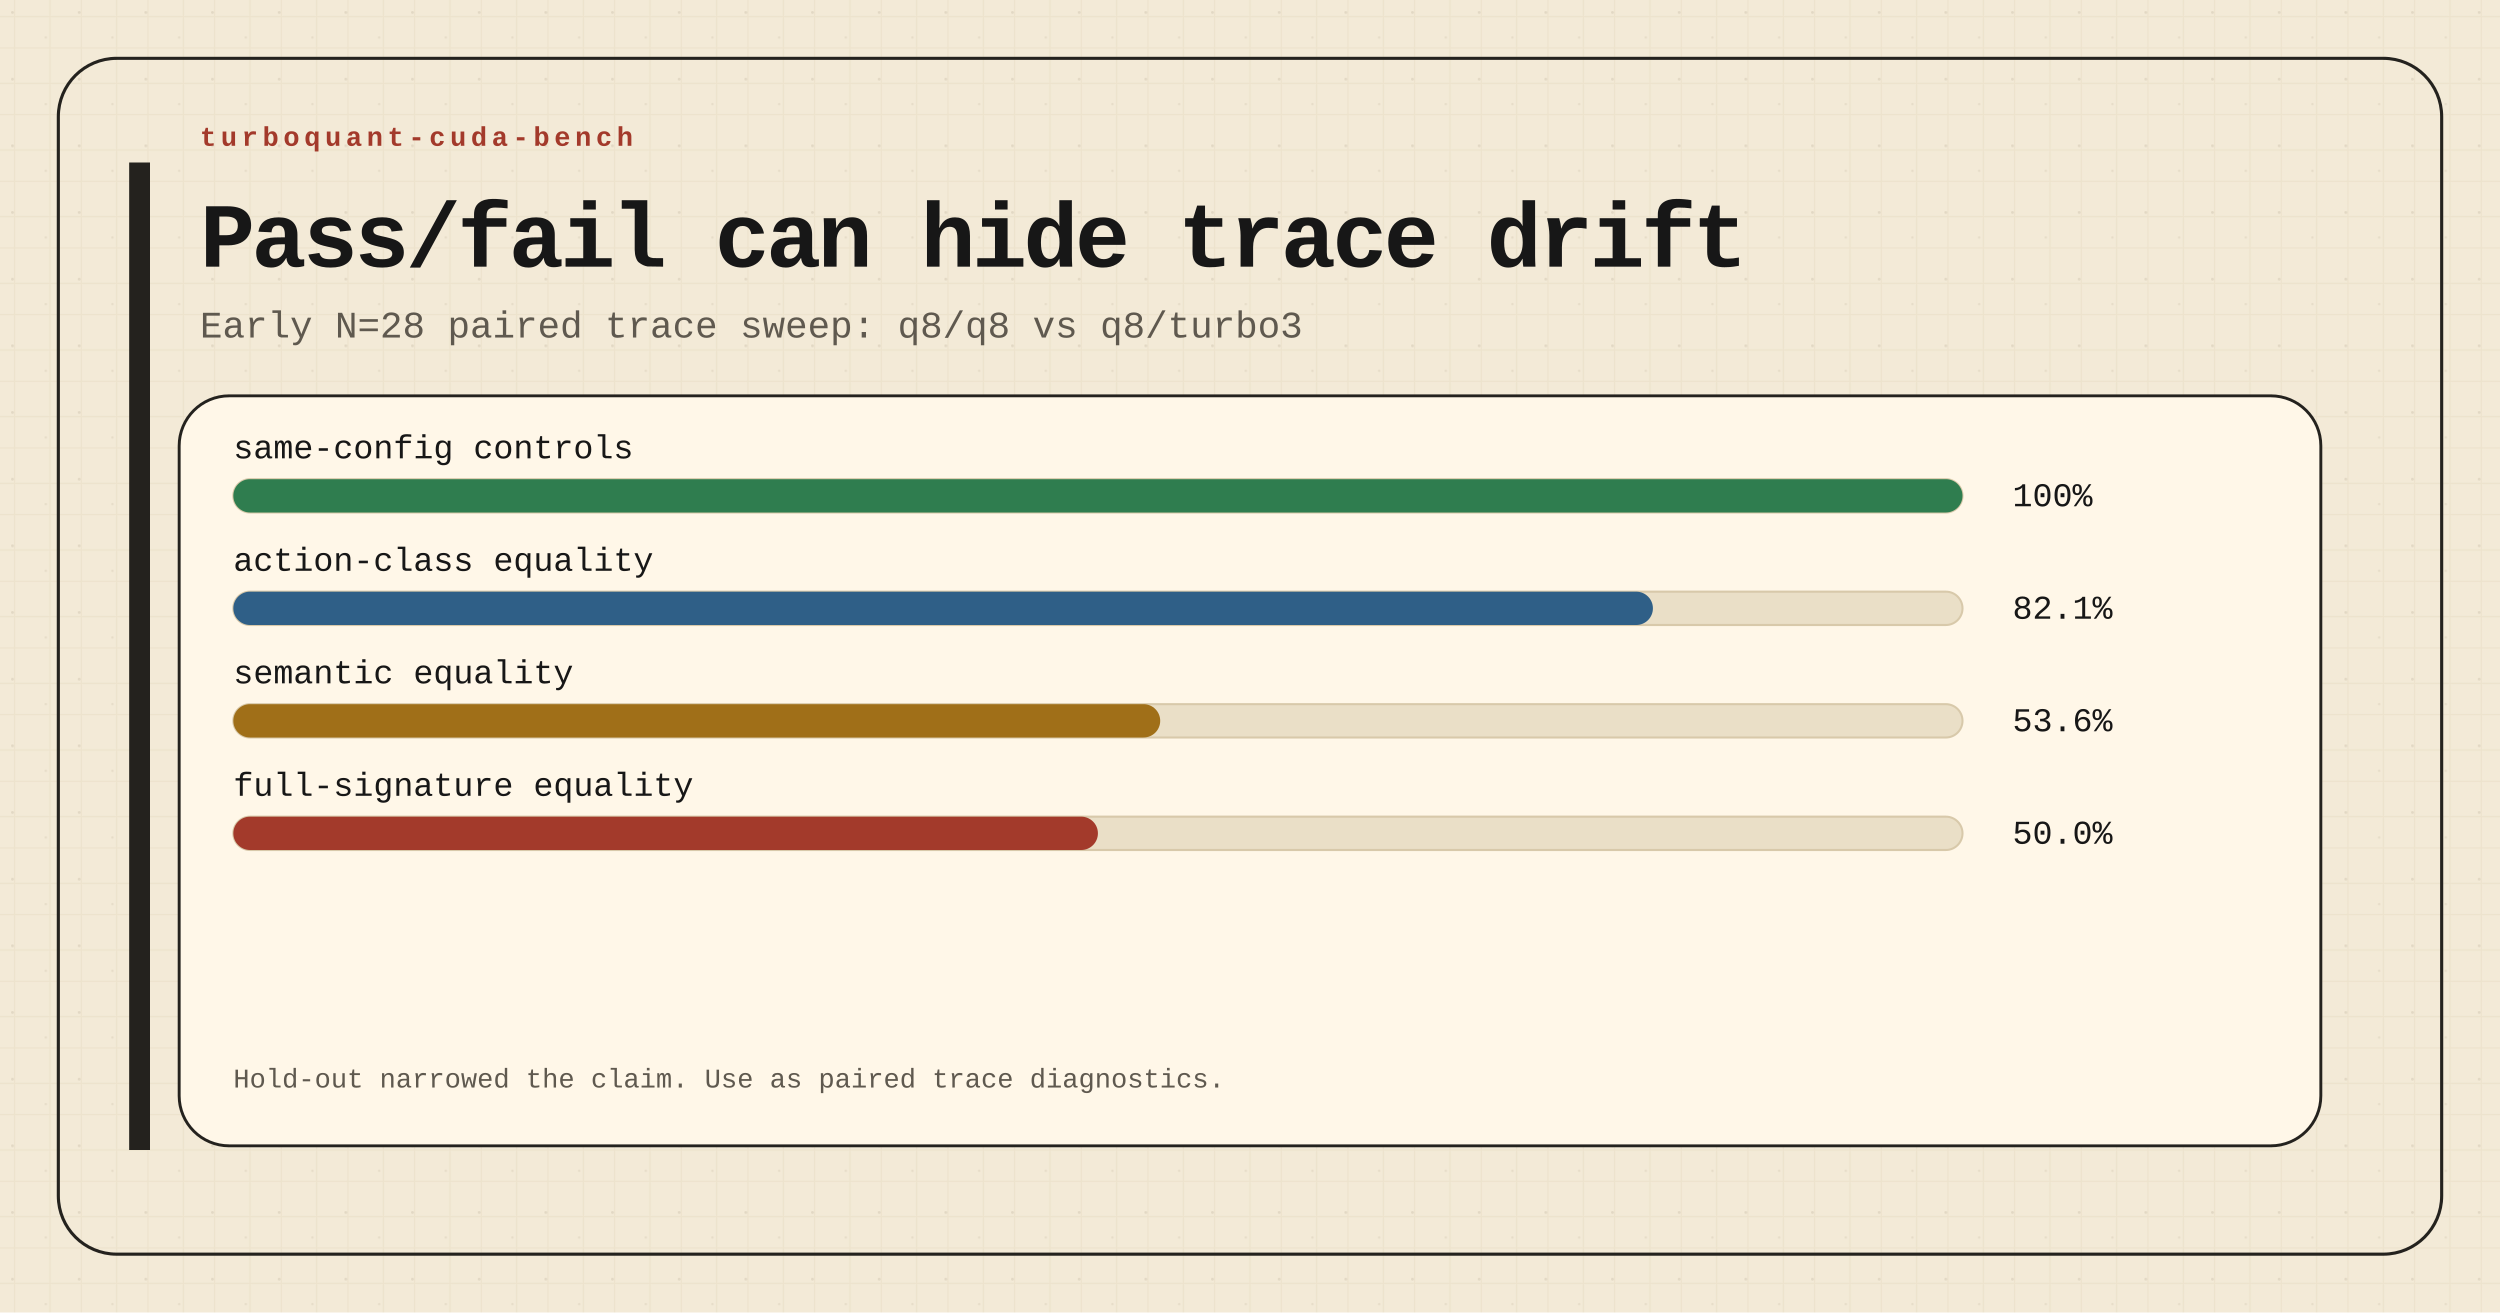
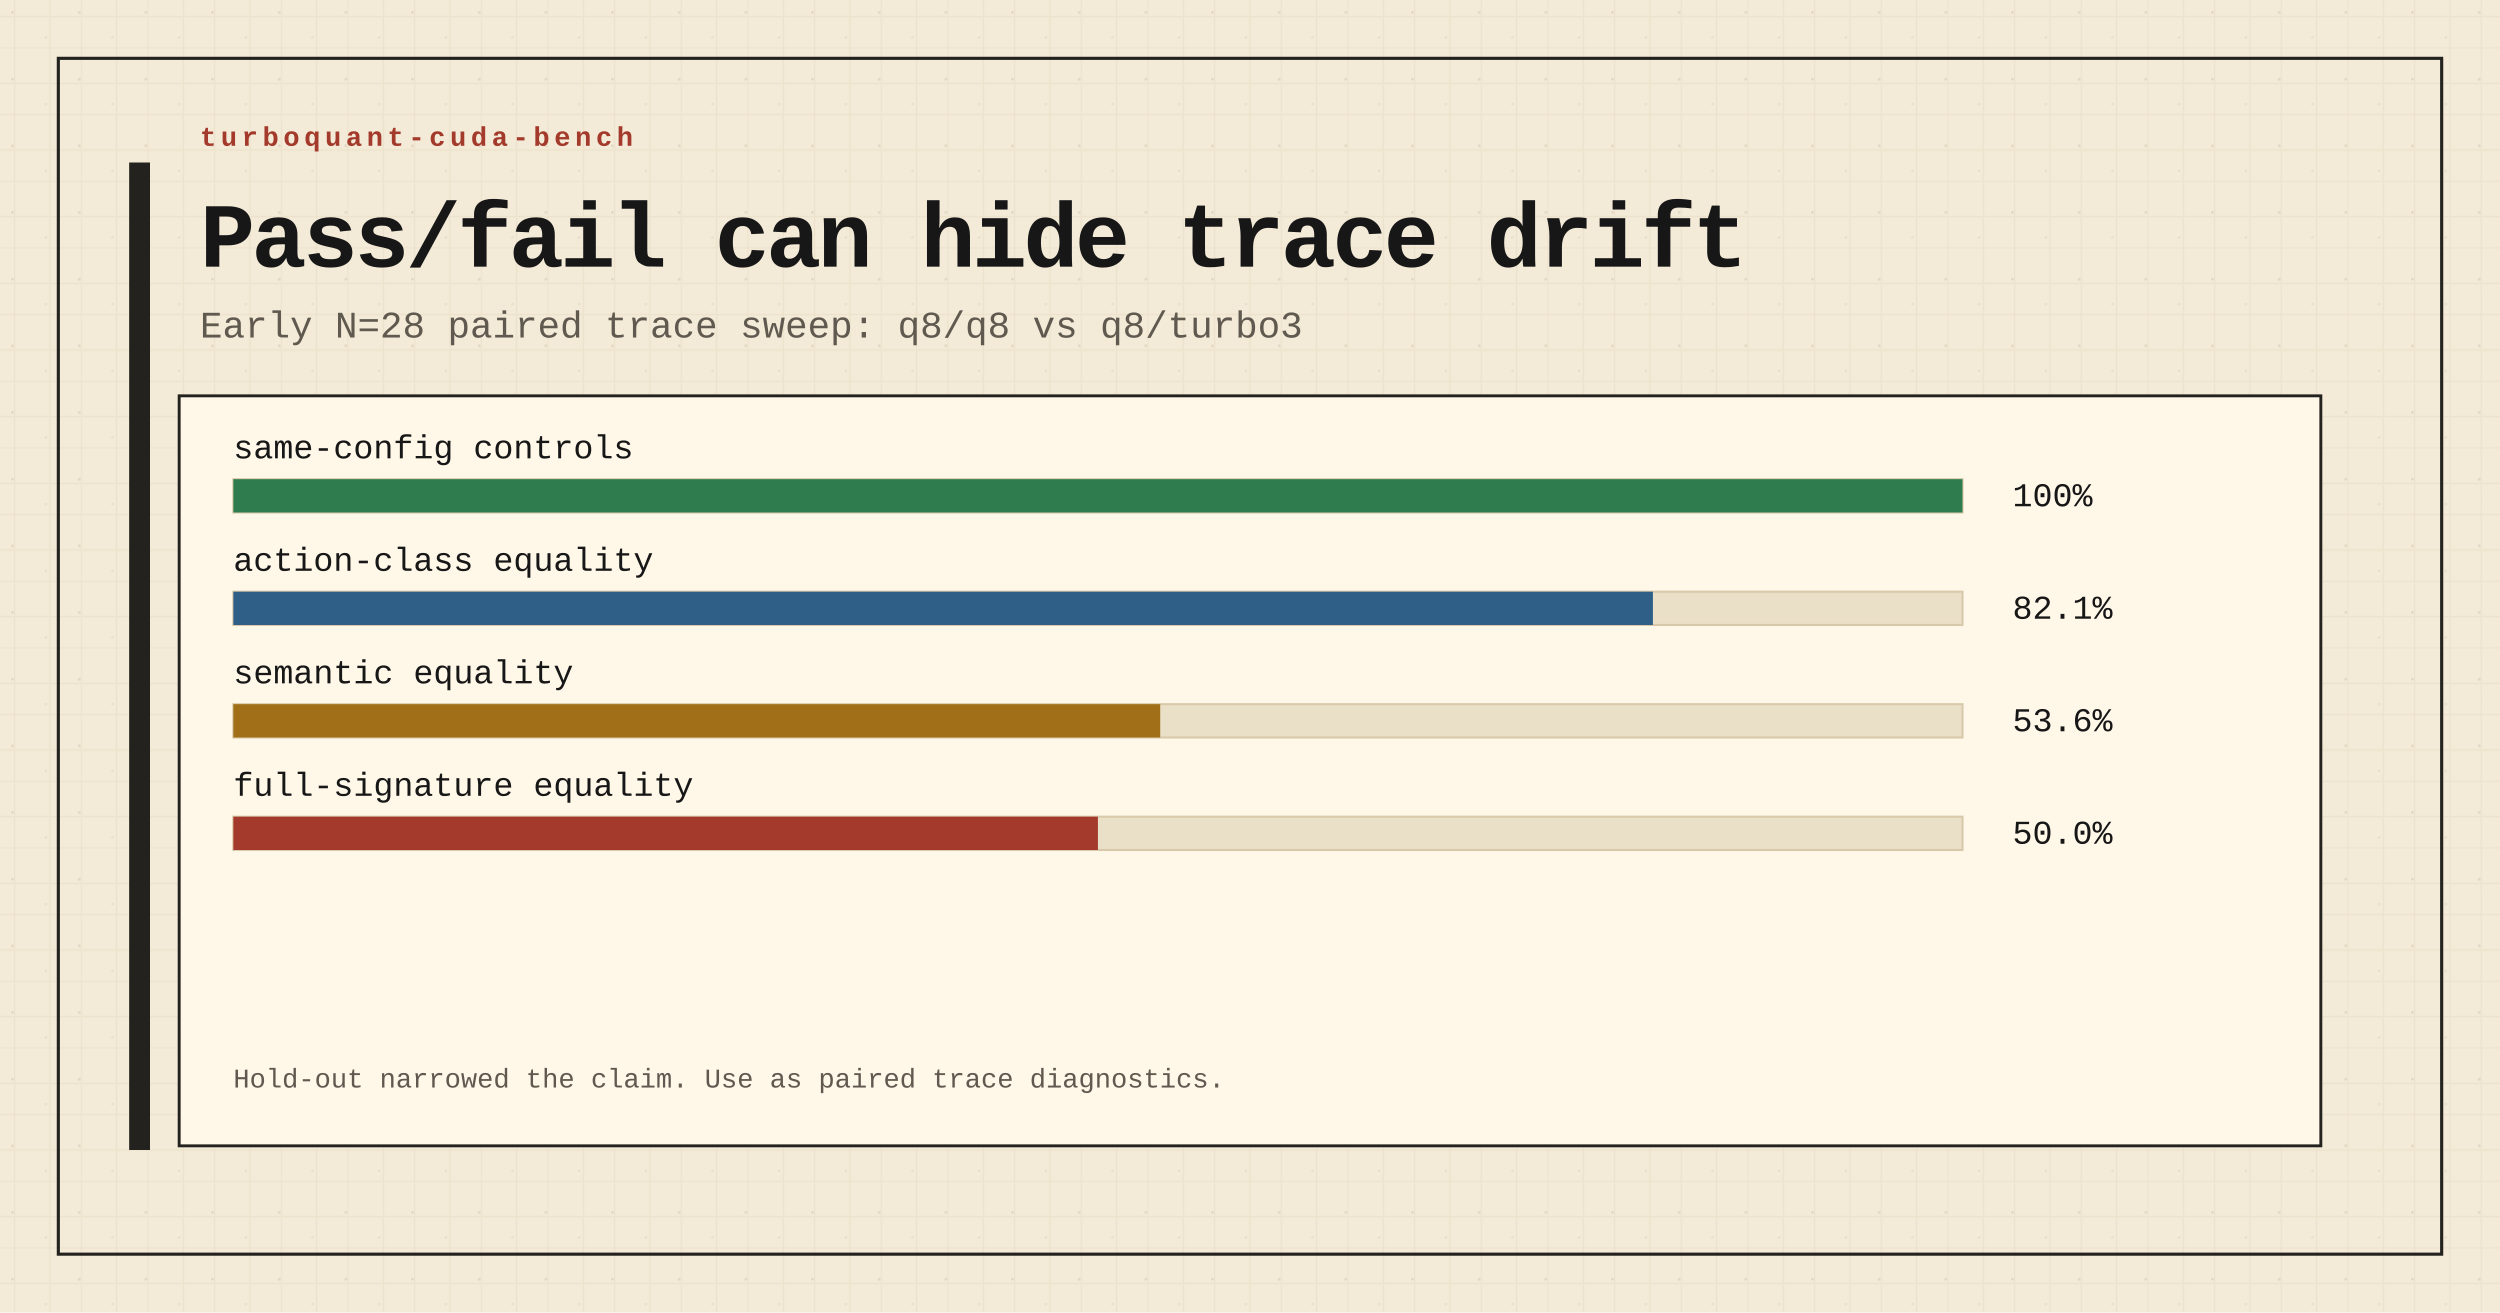
<svg xmlns="http://www.w3.org/2000/svg" width="1200" height="630" viewBox="0 0 1200 630" role="img" aria-label="Pass/fail can hide trace drift">
  <defs>
    <pattern id="papergrain" width="32" height="32" patternUnits="userSpaceOnUse">
      <rect width="32" height="32" fill="#f3ead7" />
      <path d="M0 8h32M0 23h32M7 0v32M24 0v32" stroke="#d8c9aa" stroke-width="0.6" opacity="0.22" />
      <circle cx="6" cy="6" r="0.7" fill="#9b8d74" opacity="0.18" />
      <circle cx="22" cy="18" r="0.6" fill="#9b8d74" opacity="0.14" />
    </pattern>
    <style>
      .mono { font-family: ui-monospace, SFMono-Regular, Menlo, Consolas, 'Liberation Mono', monospace; }
      .tag { font-size: 13px; font-weight: 700; letter-spacing: 2.2px; fill: #a33a2b; text-transform: uppercase; }
      .title { font-size: 44px; font-weight: 800; letter-spacing: -1.7px; fill: #171717; }
      .sub { font-size: 18px; fill: #5f594f; }
      .small { font-size: 13px; fill: #5f594f; }
      .label { font-size: 16px; fill: #171717; }
      .num { font-size: 42px; font-weight: 800; fill: #171717; letter-spacing: -1px; }
      .micro { font-size: 11px; fill: #5f594f; letter-spacing: 1.1px; text-transform: uppercase; }
    </style>
  </defs>
  <rect width="1200" height="630" fill="url(#papergrain)" />
-   <rect x="28" y="28" width="1144" height="574" rx="28" fill="none" stroke="#24221e" stroke-width="1.5" />
+   <rect x="28" y="28" width="1144" height="574" fill="none" stroke="#24221e" stroke-width="1.5" />
  <rect x="62" y="78" width="10" height="474" fill="#24221e" />
  <text x="96" y="70" class="mono tag">turboquant-cuda-bench</text>
  <text x="96" y="128" class="mono title">Pass/fail can hide trace drift</text>
  <text x="96" y="162" class="mono sub">Early N=28 paired trace sweep: q8/q8 vs q8/turbo3</text>
-   <rect x="86" y="190" width="1028" height="360" rx="24" fill="#fff7e8" stroke="#24221e" stroke-width="1.4" />
+   <rect x="86" y="190" width="1028" height="360" fill="#fff7e8" stroke="#24221e" stroke-width="1.4" />
  <text x="112" y="220" class="mono label">same-config controls</text>
-   <rect x="112" y="230" width="830" height="16" rx="8" fill="#eadfc7" stroke="#d8c9aa" />
-   <rect x="112" y="230" width="830.0" height="16" rx="8" fill="#2f7d4f" />
+   <rect x="112" y="230" width="830" height="16" fill="#eadfc7" stroke="#d8c9aa" />
+   <rect x="112" y="230" width="830.0" height="16" fill="#2f7d4f" />
  <text x="966" y="243" class="mono label">100%</text>
  <text x="112" y="274" class="mono label">action-class equality</text>
-   <rect x="112" y="284" width="830" height="16" rx="8" fill="#eadfc7" stroke="#d8c9aa" />
-   <rect x="112" y="284" width="681.4" height="16" rx="8" fill="#2f5f87" />
+   <rect x="112" y="284" width="830" height="16" fill="#eadfc7" stroke="#d8c9aa" />
+   <rect x="112" y="284" width="681.4" height="16" fill="#2f5f87" />
  <text x="966" y="297" class="mono label">82.1%</text>
  <text x="112" y="328" class="mono label">semantic equality</text>
-   <rect x="112" y="338" width="830" height="16" rx="8" fill="#eadfc7" stroke="#d8c9aa" />
-   <rect x="112" y="338" width="444.9" height="16" rx="8" fill="#a06f18" />
+   <rect x="112" y="338" width="830" height="16" fill="#eadfc7" stroke="#d8c9aa" />
+   <rect x="112" y="338" width="444.9" height="16" fill="#a06f18" />
  <text x="966" y="351" class="mono label">53.6%</text>
  <text x="112" y="382" class="mono label">full-signature equality</text>
-   <rect x="112" y="392" width="830" height="16" rx="8" fill="#eadfc7" stroke="#d8c9aa" />
-   <rect x="112" y="392" width="415.0" height="16" rx="8" fill="#a33a2b" />
+   <rect x="112" y="392" width="830" height="16" fill="#eadfc7" stroke="#d8c9aa" />
+   <rect x="112" y="392" width="415.0" height="16" fill="#a33a2b" />
  <text x="966" y="405" class="mono label">50.0%</text>
  <text x="112" y="522" class="mono small">Hold-out narrowed the claim. Use as paired trace diagnostics.</text>
</svg>
